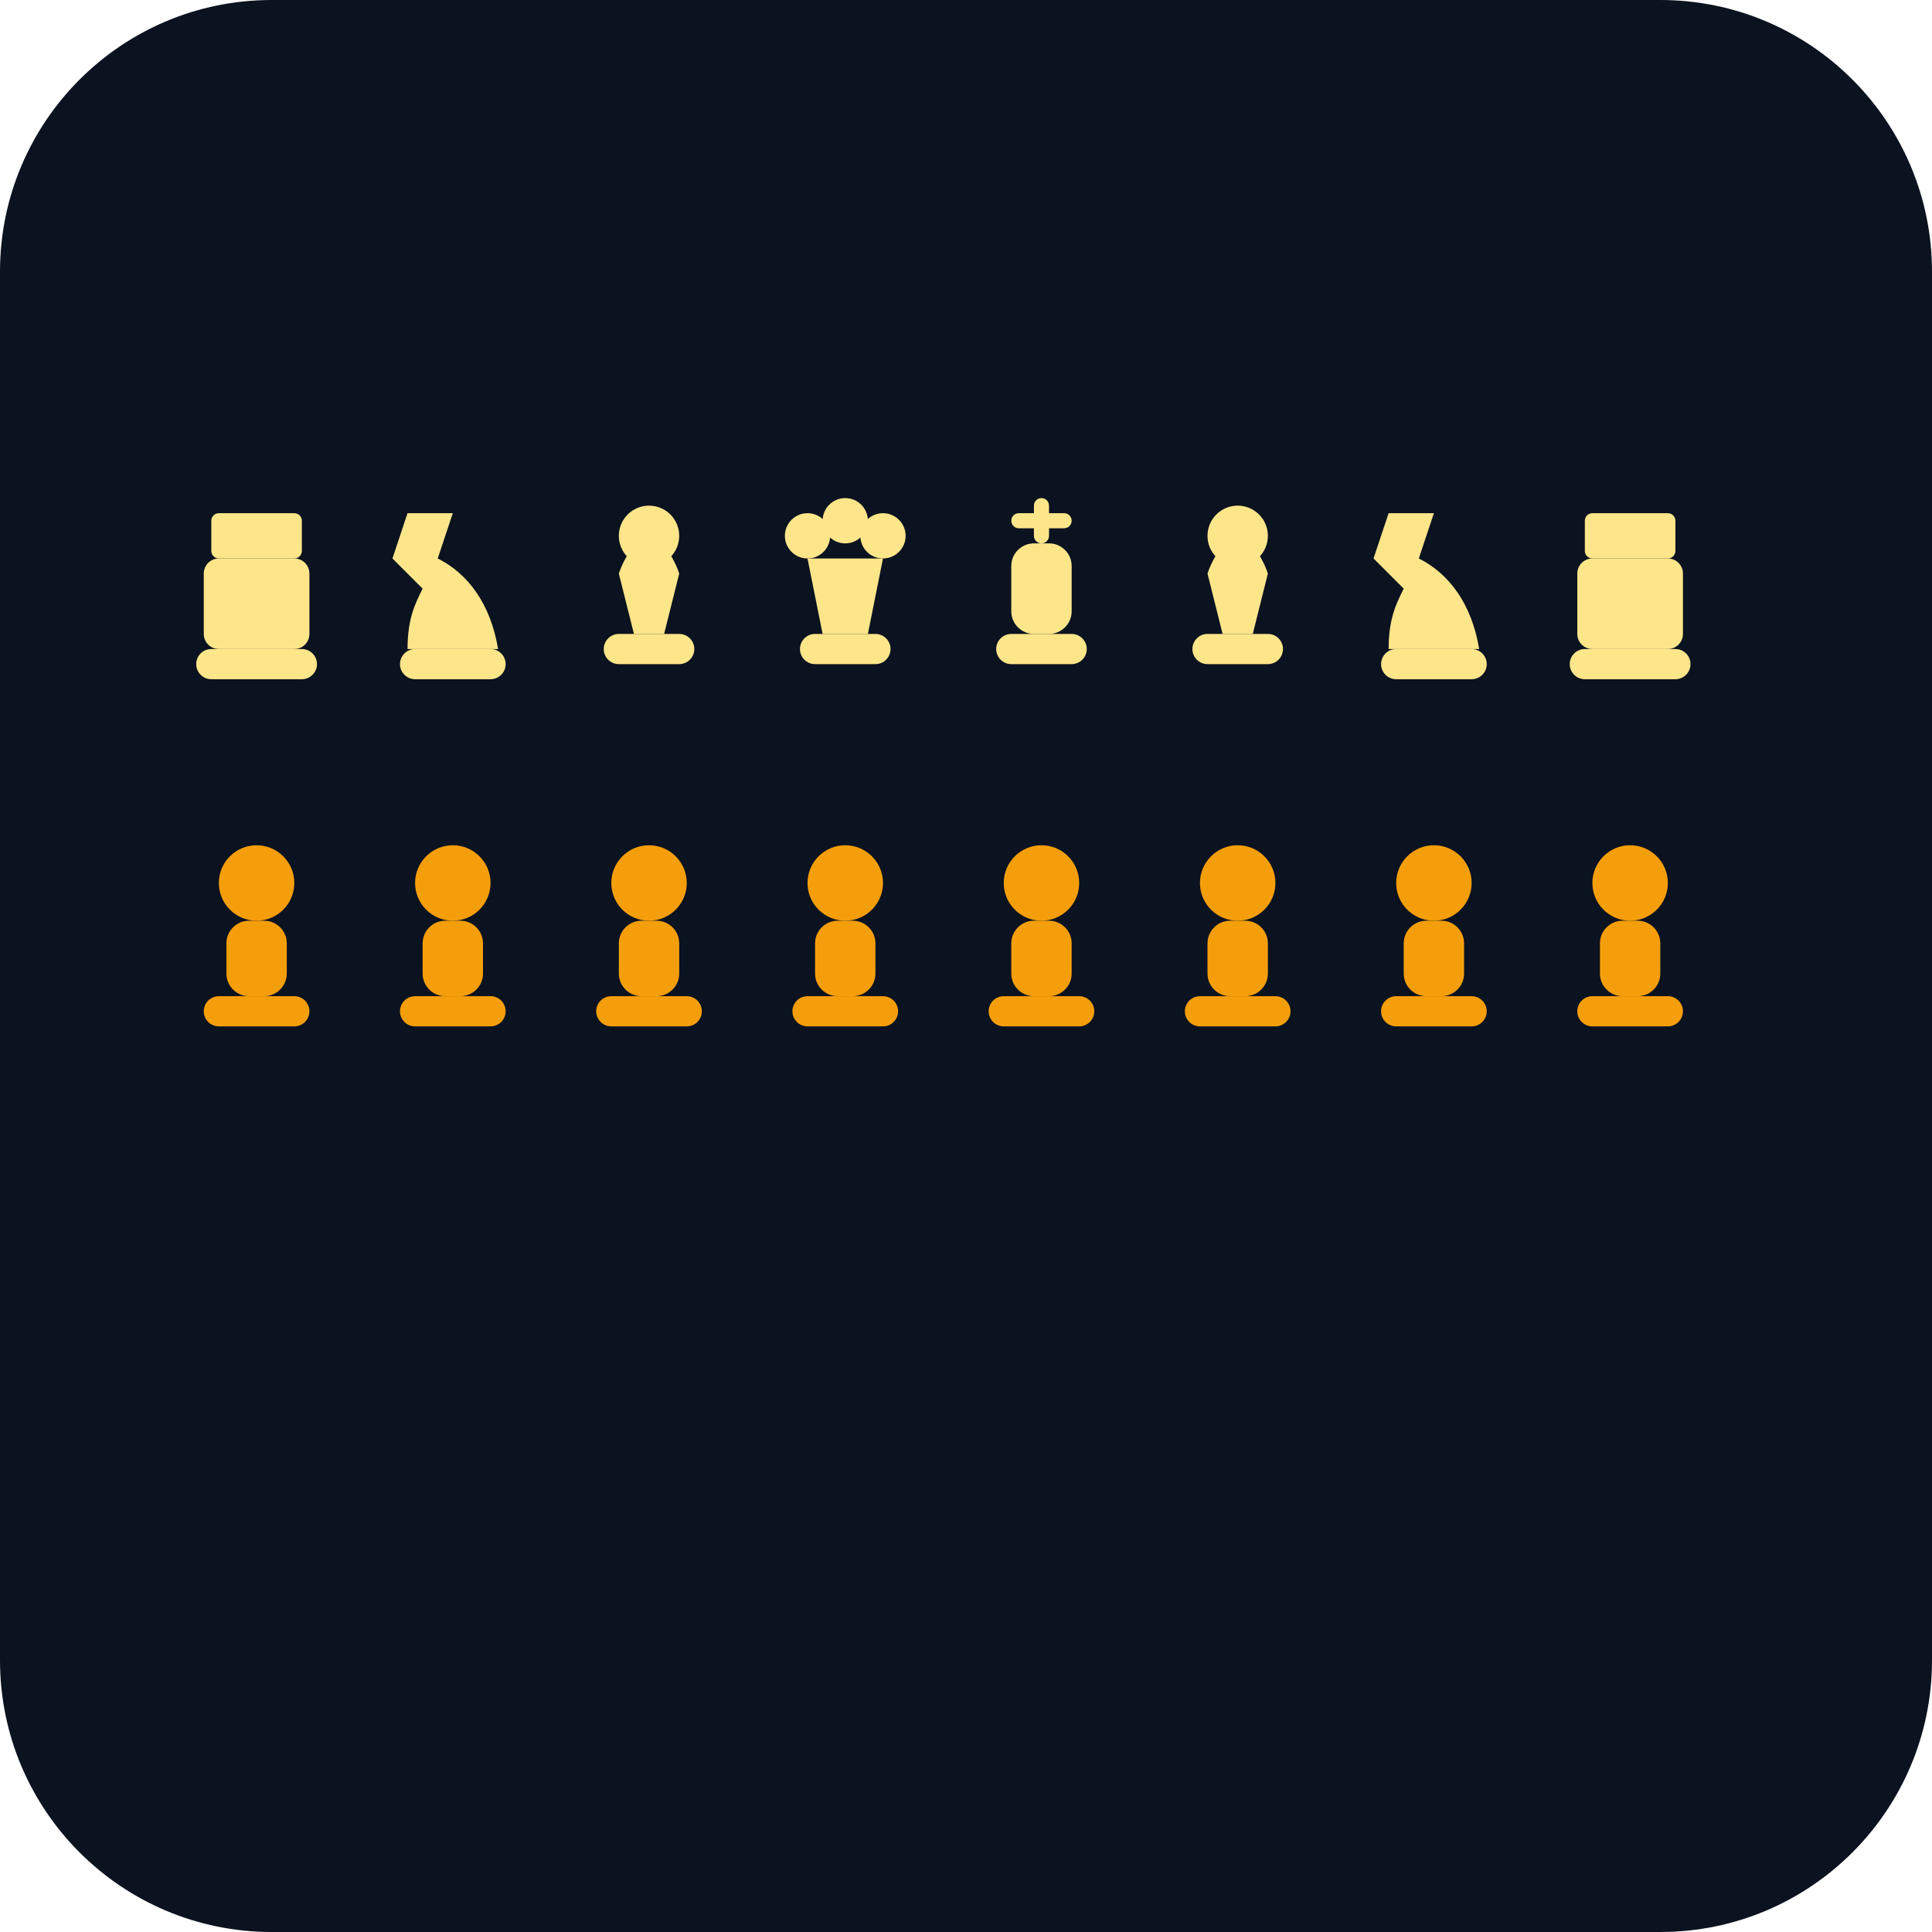
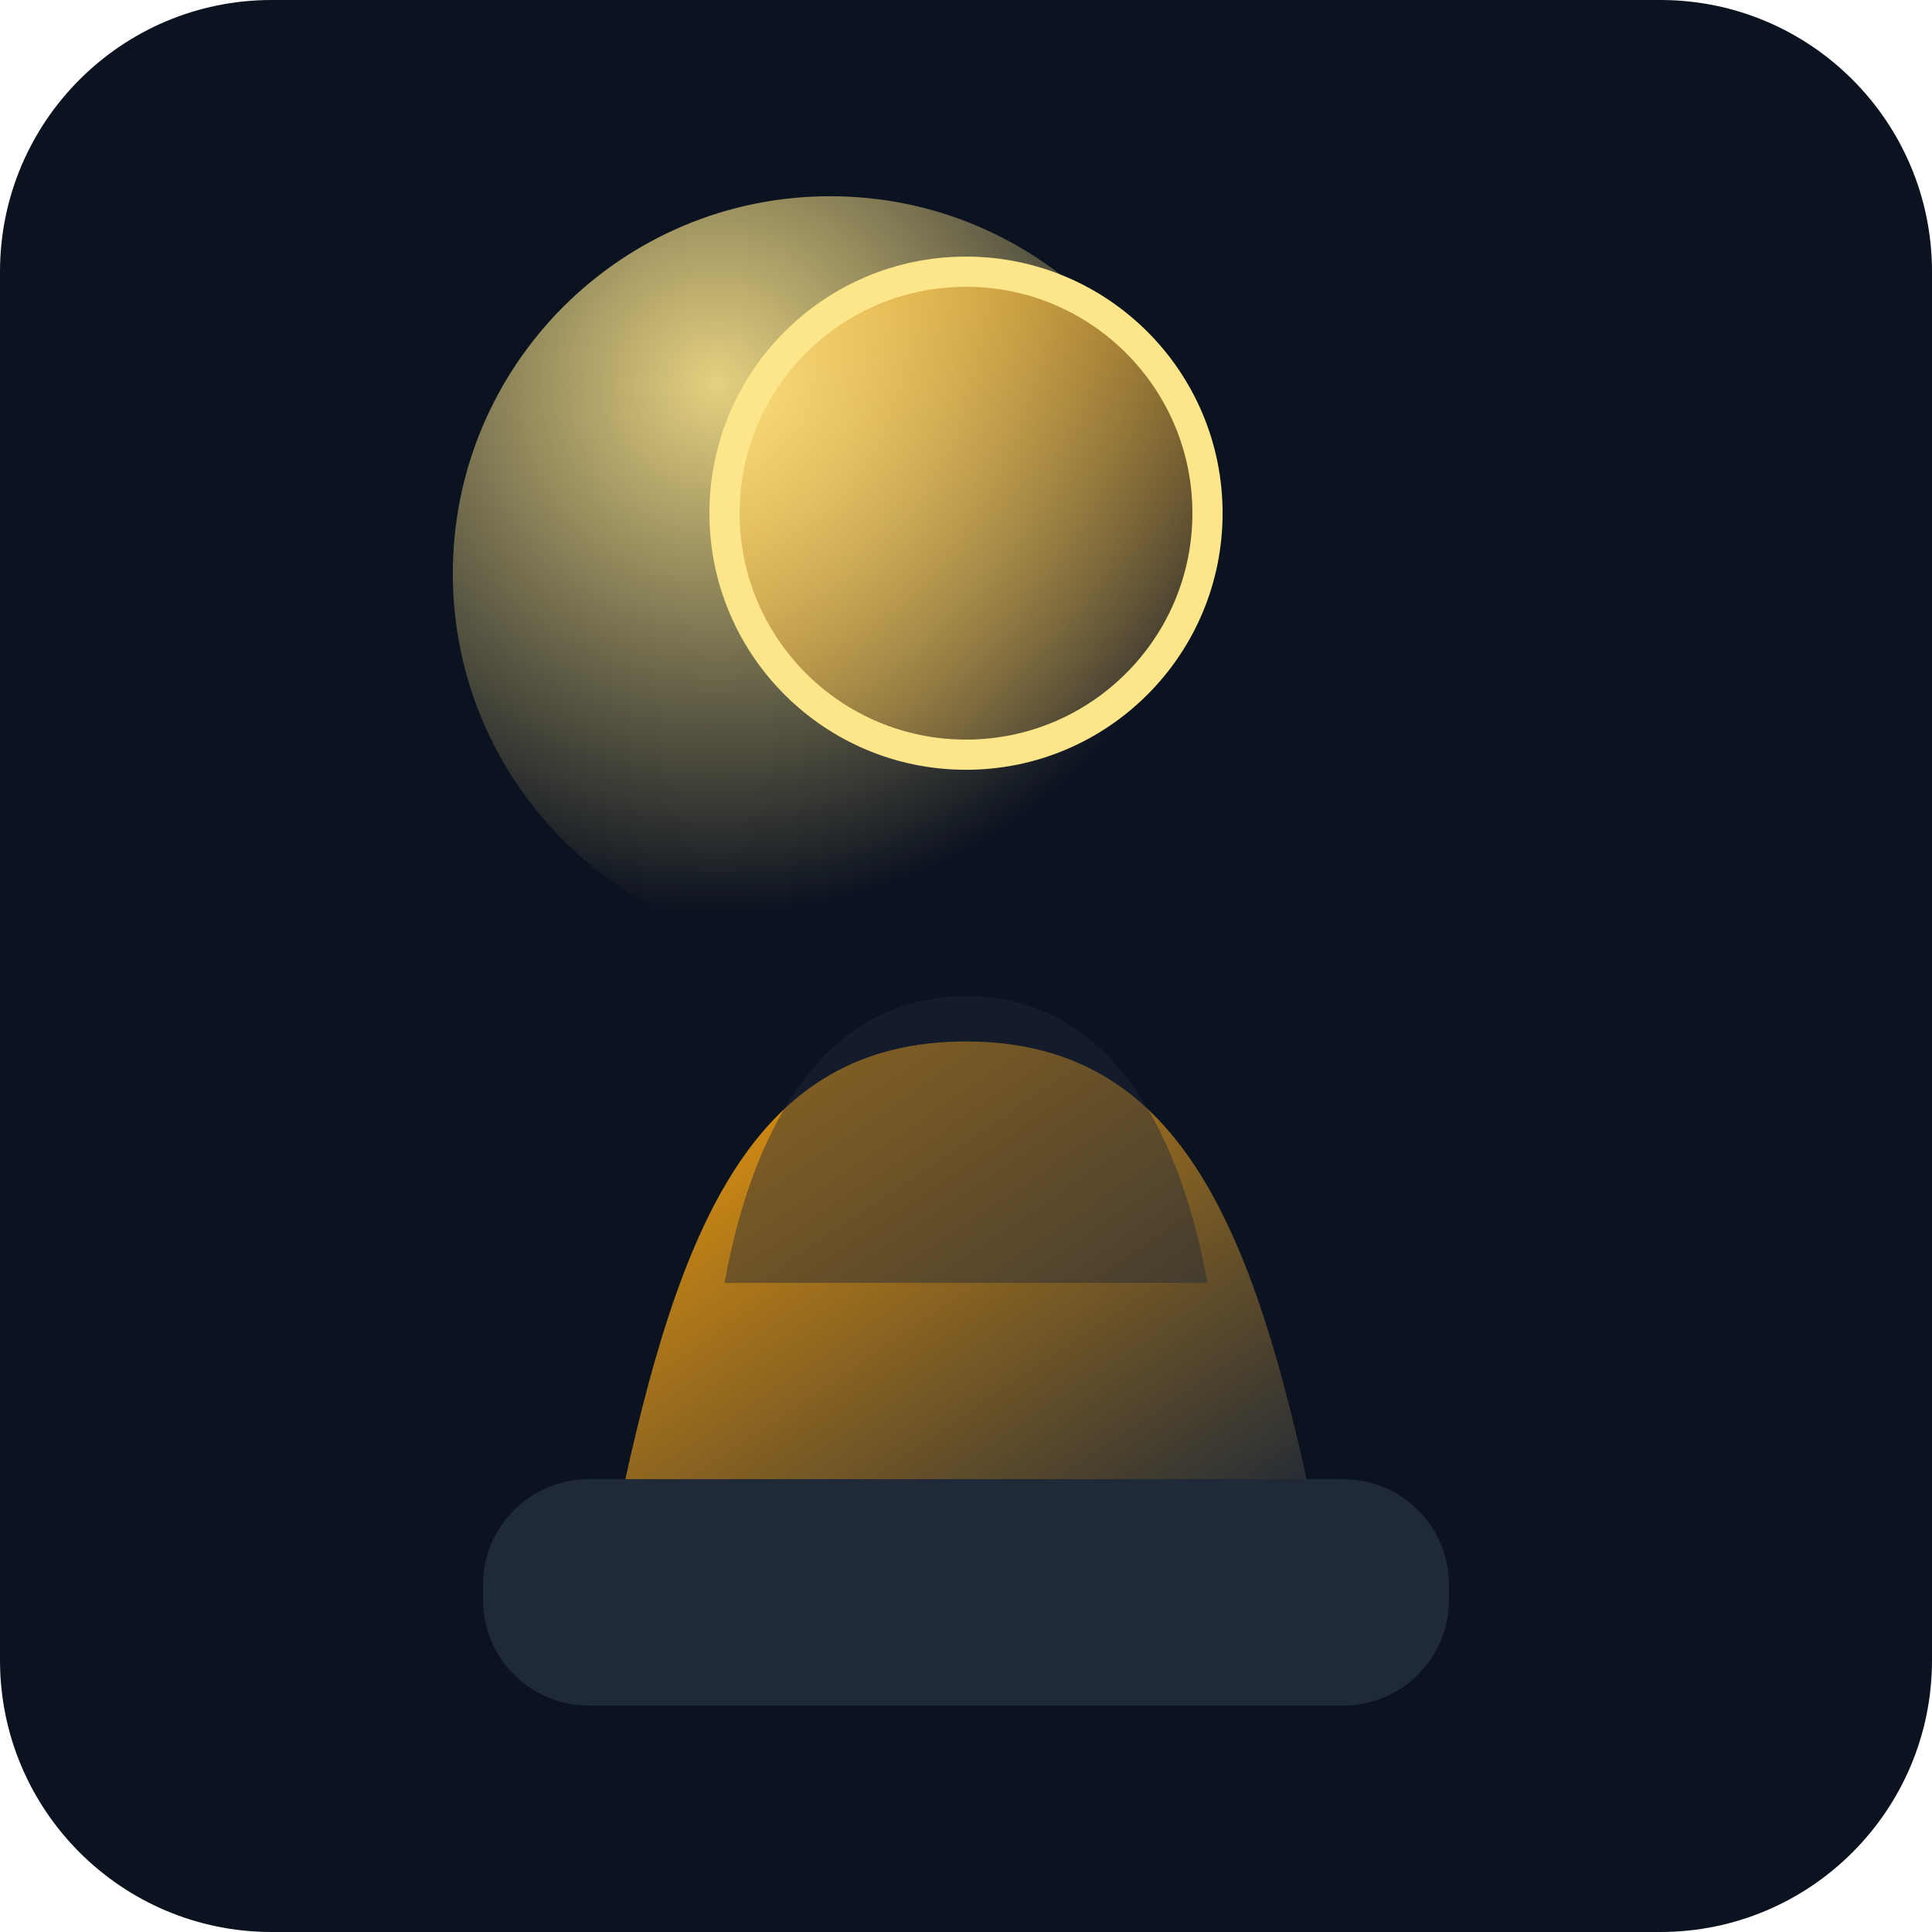
<svg xmlns="http://www.w3.org/2000/svg" width="256" height="256" viewBox="0 0 256 256">
+   <defs>
+     <radialGradient id="shine" cx="35%" cy="25%" r="70%">
+       <stop offset="0%" stop-color="#fde68a" stop-opacity="0.9" />
+       <stop offset="100%" stop-color="#fde68a" stop-opacity="0" />
+     </radialGradient>
+     <linearGradient id="body" x1="0" y1="0" x2="1" y2="1">
+       <stop offset="0%" stop-color="#f59e0b" />
+       <stop offset="100%" stop-color="#1f2937" />
+     </linearGradient>
+   </defs>
  <rect width="256" height="256" rx="36" fill="#0b1220" />
-   <g>
-     <g transform="translate(24 64)">
-       <rect x="4" y="4" width="12" height="6" rx="1" fill="#fde68a" />
-       <rect x="3" y="10" width="14" height="12" rx="2" fill="#fde68a" />
-       <rect x="2" y="22" width="16" height="4" rx="2" fill="#fde68a" />
-     </g>
-     <g transform="translate(50 64)">
-       <path d="M4 22h12c-1-6-4-10-8-12l2-6h-6l-2 6 4 4c-1 2-2 4-2 8z" fill="#fde68a" />
-       <rect x="3" y="22" width="14" height="4" rx="2" fill="#fde68a" />
-     </g>
-     <g transform="translate(76 64)">
-       <circle cx="10" cy="7" r="4" fill="#fde68a" />
-       <path d="M6 12c1-3 3-5 4-5s3 2 4 5l-2 8h-4l-2-8z" fill="#fde68a" />
-       <rect x="4" y="20" width="12" height="4" rx="2" fill="#fde68a" />
-     </g>
-     <g transform="translate(102 64)">
-       <circle cx="5" cy="7" r="3" fill="#fde68a" />
-       <circle cx="10" cy="5" r="3" fill="#fde68a" />
-       <circle cx="15" cy="7" r="3" fill="#fde68a" />
-       <path d="M5 10h10l-2 10h-6l-2-10z" fill="#fde68a" />
-       <rect x="4" y="20" width="12" height="4" rx="2" fill="#fde68a" />
-     </g>
-     <g transform="translate(128 64)">
-       <rect x="9" y="2" width="2" height="6" rx="1" fill="#fde68a" />
-       <rect x="6" y="4" width="8" height="2" rx="1" fill="#fde68a" />
-       <rect x="6" y="8" width="8" height="12" rx="3" fill="#fde68a" />
-       <rect x="4" y="20" width="12" height="4" rx="2" fill="#fde68a" />
-     </g>
-     <g transform="translate(154 64)">
-       <circle cx="10" cy="7" r="4" fill="#fde68a" />
-       <path d="M6 12c1-3 3-5 4-5s3 2 4 5l-2 8h-4l-2-8z" fill="#fde68a" />
-       <rect x="4" y="20" width="12" height="4" rx="2" fill="#fde68a" />
-     </g>
-     <g transform="translate(180 64)">
-       <path d="M4 22h12c-1-6-4-10-8-12l2-6h-6l-2 6 4 4c-1 2-2 4-2 8z" fill="#fde68a" />
-       <rect x="3" y="22" width="14" height="4" rx="2" fill="#fde68a" />
-     </g>
-     <g transform="translate(206 64)">
-       <rect x="4" y="4" width="12" height="6" rx="1" fill="#fde68a" />
-       <rect x="3" y="10" width="14" height="12" rx="2" fill="#fde68a" />
-       <rect x="2" y="22" width="16" height="4" rx="2" fill="#fde68a" />
-     </g>
-     <g transform="translate(24 110)">
-       <circle cx="10" cy="7" r="5" fill="#f59e0b" />
-       <rect x="6" y="12" width="8" height="10" rx="3" fill="#f59e0b" />
-       <rect x="3" y="22" width="14" height="4" rx="2" fill="#f59e0b" />
-     </g>
-     <g transform="translate(50 110)">
-       <circle cx="10" cy="7" r="5" fill="#f59e0b" />
-       <rect x="6" y="12" width="8" height="10" rx="3" fill="#f59e0b" />
-       <rect x="3" y="22" width="14" height="4" rx="2" fill="#f59e0b" />
-     </g>
-     <g transform="translate(76 110)">
-       <circle cx="10" cy="7" r="5" fill="#f59e0b" />
-       <rect x="6" y="12" width="8" height="10" rx="3" fill="#f59e0b" />
-       <rect x="3" y="22" width="14" height="4" rx="2" fill="#f59e0b" />
-     </g>
-     <g transform="translate(102 110)">
-       <circle cx="10" cy="7" r="5" fill="#f59e0b" />
-       <rect x="6" y="12" width="8" height="10" rx="3" fill="#f59e0b" />
-       <rect x="3" y="22" width="14" height="4" rx="2" fill="#f59e0b" />
-     </g>
-     <g transform="translate(128 110)">
-       <circle cx="10" cy="7" r="5" fill="#f59e0b" />
-       <rect x="6" y="12" width="8" height="10" rx="3" fill="#f59e0b" />
-       <rect x="3" y="22" width="14" height="4" rx="2" fill="#f59e0b" />
-     </g>
-     <g transform="translate(154 110)">
-       <circle cx="10" cy="7" r="5" fill="#f59e0b" />
-       <rect x="6" y="12" width="8" height="10" rx="3" fill="#f59e0b" />
-       <rect x="3" y="22" width="14" height="4" rx="2" fill="#f59e0b" />
-     </g>
-     <g transform="translate(180 110)">
-       <circle cx="10" cy="7" r="5" fill="#f59e0b" />
-       <rect x="6" y="12" width="8" height="10" rx="3" fill="#f59e0b" />
-       <rect x="3" y="22" width="14" height="4" rx="2" fill="#f59e0b" />
-     </g>
-     <g transform="translate(206 110)">
-       <circle cx="10" cy="7" r="5" fill="#f59e0b" />
-       <rect x="6" y="12" width="8" height="10" rx="3" fill="#f59e0b" />
-       <rect x="3" y="22" width="14" height="4" rx="2" fill="#f59e0b" />
-     </g>
-   </g>
+   <circle cx="128" cy="68" r="32" fill="url(#body)" stroke="#fde68a" stroke-width="4" />
+   <path d="M82 200c8-38 18-62 46-62s38 24 46 62" fill="url(#body)" />
+   <path d="M96 170c4-22 14-38 32-38s28 16 32 38" fill="#1f2937" opacity="0.45" />
+   <rect x="64" y="196" width="128" height="30" rx="14" fill="#1f2937" />
+   <circle cx="110" cy="76" r="50" fill="url(#shine)" />
</svg>
